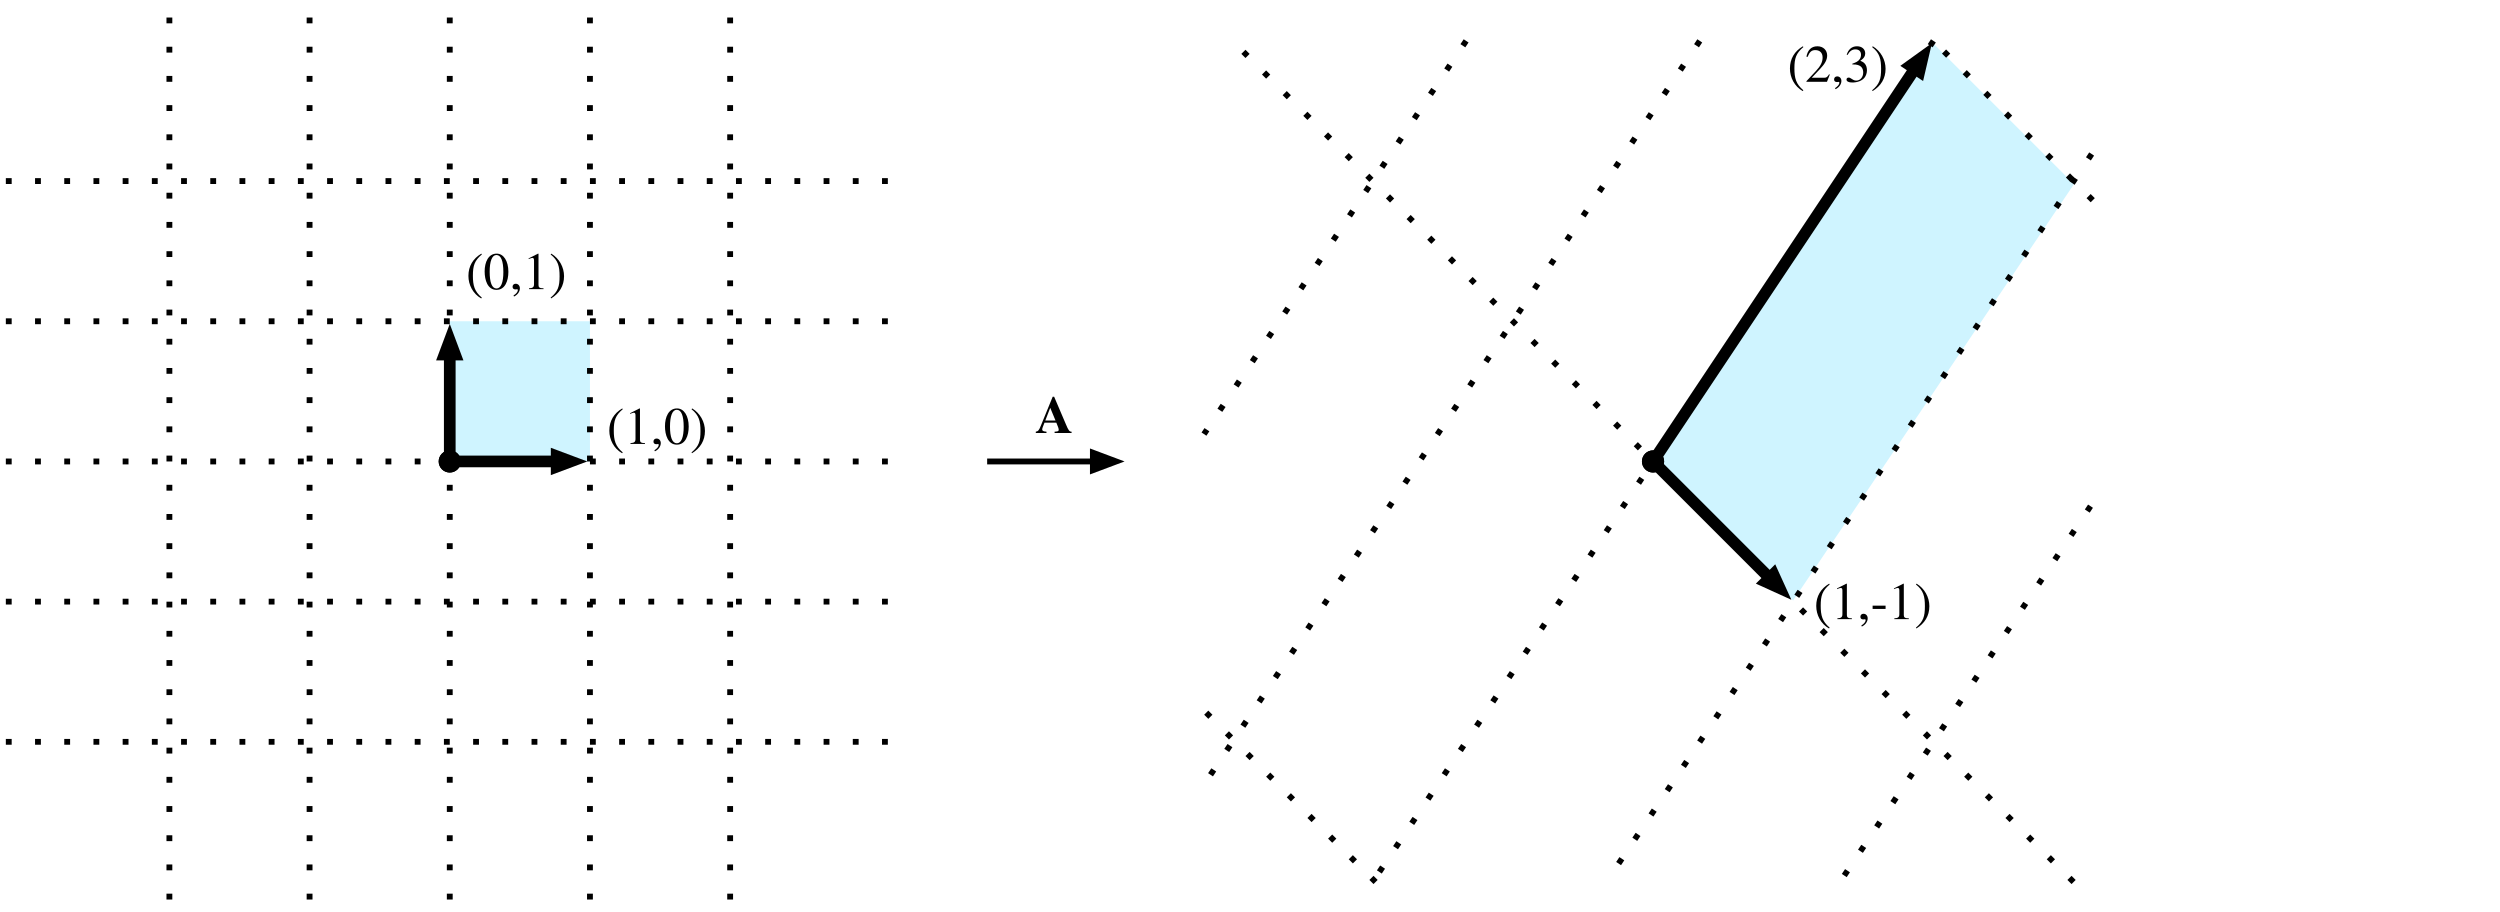
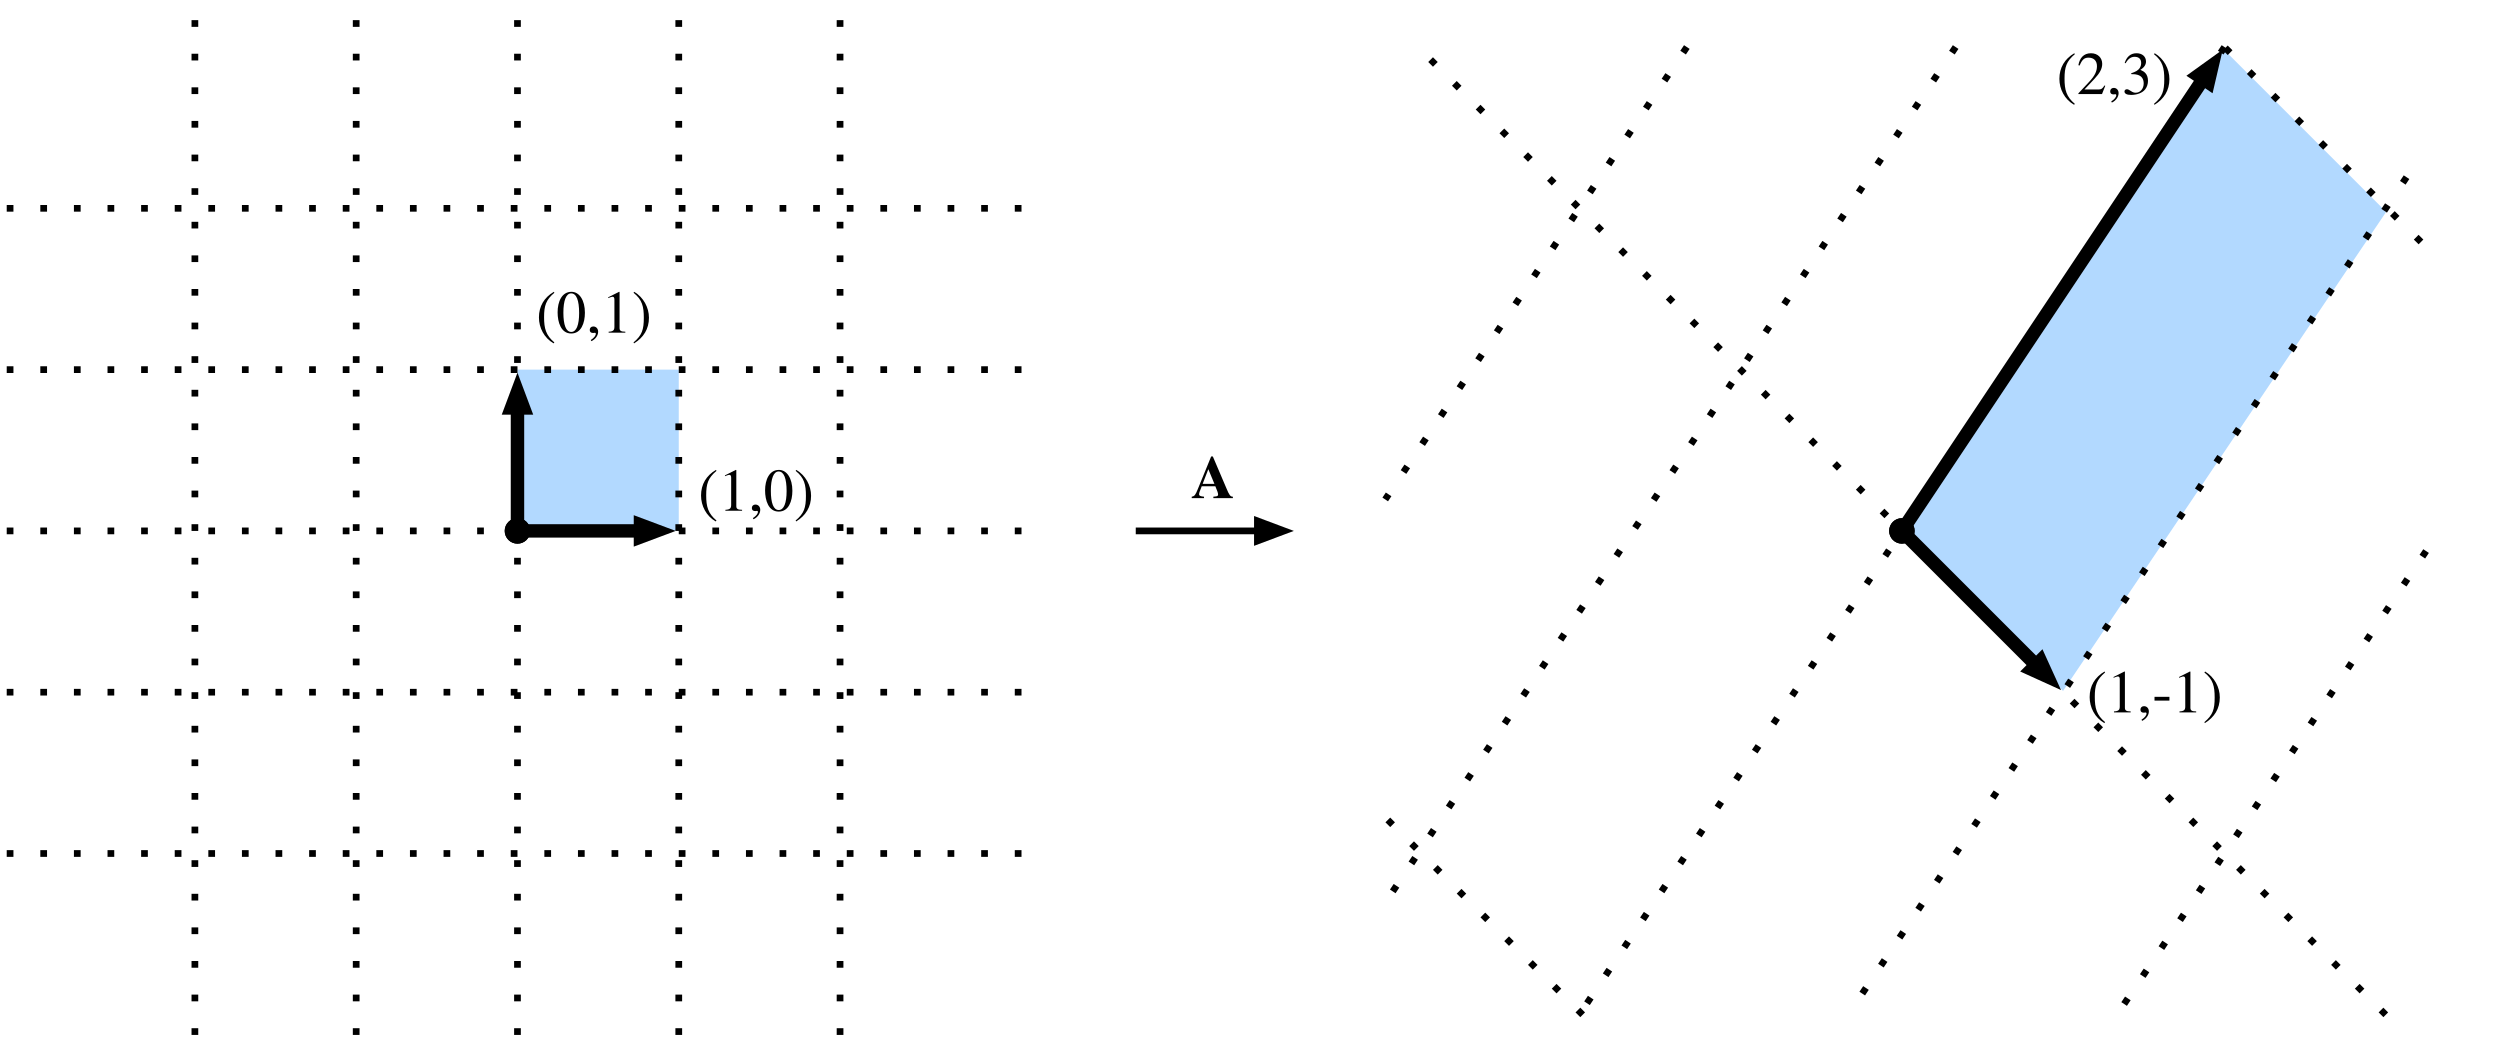
- <svg xmlns="http://www.w3.org/2000/svg" xmlns:xlink="http://www.w3.org/1999/xlink" width="428pt" height="156pt" viewBox="0 0 428 156" version="1.1">
+ <svg xmlns="http://www.w3.org/2000/svg" xmlns:xlink="http://www.w3.org/1999/xlink" width="372pt" height="156pt" viewBox="0 0 372 156" version="1.1">
  <defs>
    <g>
      <symbol overflow="visible" id="glyph0-0">
        <path style="stroke:none;" d="" />
      </symbol>
      <symbol overflow="visible" id="glyph0-1">
        <path style="stroke:none;" d="M 6.203 0 L 6.203 -0.219 C 5.828 -0.219 5.672 -0.422 5.219 -1.516 L 3.219 -6.203 L 2.969 -6.203 L 0.969 -1.312 C 0.625 -0.453 0.5 -0.297 0.078 -0.219 L 0.078 0 L 1.906 0 L 1.906 -0.219 C 1.375 -0.266 1.172 -0.359 1.172 -0.594 C 1.172 -0.812 1.344 -1.188 1.453 -1.469 L 1.562 -1.766 L 3.594 -1.766 C 3.891 -1.062 4 -0.75 4 -0.547 C 4 -0.344 3.891 -0.281 3.594 -0.25 L 3.297 -0.219 L 3.297 0 Z M 3.453 -2.125 L 1.703 -2.125 L 2.547 -4.312 Z M 3.453 -2.125 " />
      </symbol>
      <symbol overflow="visible" id="glyph1-0">
        <path style="stroke:none;" d="" />
      </symbol>
      <symbol overflow="visible" id="glyph1-1">
        <path style="stroke:none;" d="M 2.734 1.453 C 1.469 0.391 1.203 -0.625 1.203 -2.297 C 1.203 -4.031 1.484 -4.875 2.734 -5.938 L 2.656 -6.078 C 1.219 -5.234 0.438 -3.938 0.438 -2.266 C 0.438 -0.734 1.203 0.781 2.625 1.594 Z M 2.734 1.453 " />
      </symbol>
      <symbol overflow="visible" id="glyph1-2">
        <path style="stroke:none;" d="M 4.281 -2.969 C 4.281 -4.812 3.469 -6.078 2.281 -6.078 C 0.844 -6.078 0.219 -4.609 0.219 -3.031 C 0.219 -1.547 0.719 0.125 2.25 0.125 C 3.719 0.125 4.281 -1.422 4.281 -2.969 Z M 3.422 -2.922 C 3.422 -1.141 3.016 -0.109 2.25 -0.109 C 1.469 -0.109 1.078 -1.141 1.078 -2.969 C 1.078 -4.781 1.484 -5.844 2.234 -5.844 C 3.031 -5.844 3.422 -4.797 3.422 -2.922 Z M 3.422 -2.922 " />
      </symbol>
      <symbol overflow="visible" id="glyph1-3">
        <path style="stroke:none;" d="M 0.75 1.266 C 1.375 0.969 1.75 0.406 1.75 -0.141 C 1.75 -0.609 1.438 -0.922 1.031 -0.922 C 0.719 -0.922 0.5 -0.719 0.5 -0.406 C 0.5 -0.094 0.688 0.047 1.016 0.047 C 1.109 0.047 1.203 0.016 1.281 0.016 C 1.344 0.016 1.406 0.078 1.406 0.141 C 1.406 0.438 1.156 0.766 0.656 1.094 Z M 0.75 1.266 " />
      </symbol>
      <symbol overflow="visible" id="glyph1-4">
        <path style="stroke:none;" d="M 3.547 0 L 3.547 -0.141 C 2.875 -0.141 2.688 -0.297 2.688 -0.688 L 2.688 -6.062 L 2.609 -6.078 L 1 -5.266 L 1 -5.141 L 1.234 -5.234 C 1.406 -5.297 1.562 -5.344 1.641 -5.344 C 1.844 -5.344 1.922 -5.203 1.922 -4.891 L 1.922 -0.859 C 1.922 -0.359 1.734 -0.172 1.062 -0.141 L 1.062 0 Z M 3.547 0 " />
      </symbol>
      <symbol overflow="visible" id="glyph1-5">
        <path style="stroke:none;" d="M 0.266 -5.938 C 1.562 -4.906 1.797 -3.875 1.797 -2.203 C 1.797 -0.453 1.531 0.391 0.266 1.453 L 0.344 1.594 C 1.766 0.719 2.562 -0.562 2.562 -2.219 C 2.562 -3.75 1.75 -5.25 0.375 -6.078 Z M 0.266 -5.938 " />
      </symbol>
      <symbol overflow="visible" id="glyph1-6">
        <path style="stroke:none;" d="M 2.562 -1.75 L 2.562 -2.312 L 0.344 -2.312 L 0.344 -1.75 Z M 2.562 -1.75 " />
      </symbol>
      <symbol overflow="visible" id="glyph1-7">
        <path style="stroke:none;" d="M 4.266 -1.234 L 4.141 -1.281 C 3.844 -0.781 3.656 -0.688 3.281 -0.688 L 1.172 -0.688 L 2.656 -2.266 C 3.453 -3.109 3.812 -3.781 3.812 -4.5 C 3.812 -5.391 3.156 -6.078 2.141 -6.078 C 1.031 -6.078 0.453 -5.344 0.266 -4.297 L 0.453 -4.25 C 0.812 -5.125 1.141 -5.422 1.781 -5.422 C 2.547 -5.422 3.031 -4.969 3.031 -4.156 C 3.031 -3.391 2.703 -2.703 1.859 -1.812 L 0.266 -0.109 L 0.266 0 L 3.781 0 Z M 4.266 -1.234 " />
      </symbol>
      <symbol overflow="visible" id="glyph1-8">
        <path style="stroke:none;" d="M 0.547 -4.594 C 0.922 -5.25 1.328 -5.547 1.891 -5.547 C 2.484 -5.547 2.859 -5.234 2.859 -4.625 C 2.859 -4.078 2.578 -3.672 2.141 -3.422 C 1.953 -3.312 1.719 -3.219 1.375 -3.094 L 1.375 -2.969 C 1.891 -2.969 2.094 -2.938 2.297 -2.875 C 2.922 -2.703 3.234 -2.266 3.234 -1.578 C 3.234 -0.812 2.734 -0.203 2.062 -0.203 C 1.812 -0.203 1.625 -0.25 1.281 -0.484 C 1.031 -0.656 0.891 -0.719 0.734 -0.719 C 0.531 -0.719 0.375 -0.578 0.375 -0.391 C 0.375 -0.062 0.719 0.125 1.375 0.125 C 2.172 0.125 3.031 -0.141 3.469 -0.719 C 3.719 -1.047 3.875 -1.5 3.875 -1.969 C 3.875 -2.438 3.734 -2.859 3.484 -3.125 C 3.297 -3.328 3.125 -3.438 2.734 -3.609 C 3.344 -3.969 3.578 -4.422 3.578 -4.844 C 3.578 -5.594 3 -6.078 2.172 -6.078 C 1.234 -6.078 0.672 -5.484 0.406 -4.625 Z M 0.547 -4.594 " />
      </symbol>
    </g>
  </defs>
  <g id="surface1">
-     <path style=" stroke:none;fill-rule:nonzero;fill:rgb(81.177%,95.686%,100%);fill-opacity:1;" d="M 282.738 78.57 L 306.98 102.812 L 355 31.621 L 355 31.465 L 330.82 7.285 Z M 282.738 78.57 " />
-     <path style=" stroke:none;fill-rule:nonzero;fill:rgb(81.177%,95.686%,100%);fill-opacity:1;" d="M 77 55 L 101 55 L 101 79 L 77 79 Z M 77 55 " />
+     <path style=" stroke:none;fill-rule:nonzero;fill:rgb(69.804%,85.098%,100%);fill-opacity:1;" d="M 282.738 78.57 L 306.98 102.812 L 355 31.621 L 355 31.465 L 330.82 7.285 Z M 282.738 78.57 " />
+     <path style=" stroke:none;fill-rule:nonzero;fill:rgb(69.804%,85.098%,100%);fill-opacity:1;" d="M 77 55 L 101 55 L 101 79 L 77 79 Z M 77 55 " />
    <path style="fill:none;stroke-width:1;stroke-linecap:butt;stroke-linejoin:round;stroke:rgb(0%,0%,0%);stroke-opacity:1;stroke-dasharray:1,4;stroke-miterlimit:10;" d="M 0 76 L 152 76 " transform="matrix(1,0,0,1,1,3)" />
    <path style="fill:none;stroke-width:1;stroke-linecap:butt;stroke-linejoin:round;stroke:rgb(0%,0%,0%);stroke-opacity:1;stroke-dasharray:1,4;stroke-miterlimit:10;" d="M 76 0 L 76 152 " transform="matrix(1,0,0,1,1,3)" />
    <path style="fill:none;stroke-width:1;stroke-linecap:butt;stroke-linejoin:round;stroke:rgb(0%,0%,0%);stroke-opacity:1;stroke-dasharray:1,4;stroke-miterlimit:10;" d="M 100 0 L 100 152 " transform="matrix(1,0,0,1,1,3)" />
    <path style="fill:none;stroke-width:1;stroke-linecap:butt;stroke-linejoin:round;stroke:rgb(0%,0%,0%);stroke-opacity:1;stroke-dasharray:1,4;stroke-miterlimit:10;" d="M 124 0 L 124 152 " transform="matrix(1,0,0,1,1,3)" />
    <path style="fill:none;stroke-width:1;stroke-linecap:butt;stroke-linejoin:round;stroke:rgb(0%,0%,0%);stroke-opacity:1;stroke-dasharray:1,4;stroke-miterlimit:10;" d="M 52 0 L 52 152 " transform="matrix(1,0,0,1,1,3)" />
    <path style="fill:none;stroke-width:1;stroke-linecap:butt;stroke-linejoin:round;stroke:rgb(0%,0%,0%);stroke-opacity:1;stroke-dasharray:1,4;stroke-miterlimit:10;" d="M 28 0 L 28 152 " transform="matrix(1,0,0,1,1,3)" />
    <path style="fill:none;stroke-width:1;stroke-linecap:butt;stroke-linejoin:round;stroke:rgb(0%,0%,0%);stroke-opacity:1;stroke-dasharray:1,4;stroke-miterlimit:10;" d="M 0 52 L 152 52 " transform="matrix(1,0,0,1,1,3)" />
    <path style="fill:none;stroke-width:1;stroke-linecap:butt;stroke-linejoin:round;stroke:rgb(0%,0%,0%);stroke-opacity:1;stroke-dasharray:1,4;stroke-miterlimit:10;" d="M 0 28 L 152 28 " transform="matrix(1,0,0,1,1,3)" />
    <path style="fill:none;stroke-width:1;stroke-linecap:butt;stroke-linejoin:round;stroke:rgb(0%,0%,0%);stroke-opacity:1;stroke-dasharray:1,4;stroke-miterlimit:10;" d="M 0 100 L 152 100 " transform="matrix(1,0,0,1,1,3)" />
    <path style="fill:none;stroke-width:1;stroke-linecap:butt;stroke-linejoin:round;stroke:rgb(0%,0%,0%);stroke-opacity:1;stroke-dasharray:1,4;stroke-miterlimit:10;" d="M 0 124 L 152 124 " transform="matrix(1,0,0,1,1,3)" />
    <path style="fill:none;stroke-width:2;stroke-linecap:butt;stroke-linejoin:round;stroke:rgb(0%,0%,0%);stroke-opacity:1;stroke-miterlimit:10;" d="M 76 57.699 L 76 75.102 " transform="matrix(1,0,0,1,1,3)" />
    <path style="fill-rule:nonzero;fill:rgb(0%,0%,0%);fill-opacity:1;stroke-width:2;stroke-linecap:butt;stroke-linejoin:miter;stroke:rgb(0%,0%,0%);stroke-opacity:1;stroke-miterlimit:10;" d="M 75.363 75.363 C 75.715 75.012 76.285 75.012 76.637 75.363 C 76.988 75.715 76.988 76.285 76.637 76.637 C 76.285 76.988 75.715 76.988 75.363 76.637 C 75.012 76.285 75.012 75.715 75.363 75.363 " transform="matrix(1,0,0,1,1,3)" />
    <path style="fill-rule:nonzero;fill:rgb(0%,0%,0%);fill-opacity:1;stroke-width:2;stroke-linecap:butt;stroke-linejoin:miter;stroke:rgb(0%,0%,0%);stroke-opacity:1;stroke-miterlimit:10;" d="M 76 55.301 L 75.102 57.699 L 76.898 57.699 Z M 76 55.301 " transform="matrix(1,0,0,1,1,3)" />
    <path style="fill:none;stroke-width:2;stroke-linecap:butt;stroke-linejoin:round;stroke:rgb(0%,0%,0%);stroke-opacity:1;stroke-miterlimit:10;" d="M 94.301 76 L 76.898 76 " transform="matrix(1,0,0,1,1,3)" />
    <path style="fill-rule:nonzero;fill:rgb(0%,0%,0%);fill-opacity:1;stroke-width:2;stroke-linecap:butt;stroke-linejoin:miter;stroke:rgb(0%,0%,0%);stroke-opacity:1;stroke-miterlimit:10;" d="M 76.637 75.363 C 76.988 75.715 76.988 76.285 76.637 76.637 C 76.285 76.988 75.715 76.988 75.363 76.637 C 75.012 76.285 75.012 75.715 75.363 75.363 C 75.715 75.012 76.285 75.012 76.637 75.363 " transform="matrix(1,0,0,1,1,3)" />
    <path style="fill-rule:nonzero;fill:rgb(0%,0%,0%);fill-opacity:1;stroke-width:2;stroke-linecap:butt;stroke-linejoin:miter;stroke:rgb(0%,0%,0%);stroke-opacity:1;stroke-miterlimit:10;" d="M 96.699 76 L 94.301 75.102 L 94.301 76.898 Z M 96.699 76 " transform="matrix(1,0,0,1,1,3)" />
    <path style="fill:none;stroke-width:2;stroke-linecap:butt;stroke-linejoin:round;stroke:rgb(0%,0%,0%);stroke-opacity:1;stroke-miterlimit:10;" d="M 326.84 8.742 L 282.5 75.25 " transform="matrix(1,0,0,1,1,3)" />
    <path style="fill-rule:nonzero;fill:rgb(0%,0%,0%);fill-opacity:1;stroke-width:2;stroke-linecap:butt;stroke-linejoin:miter;stroke:rgb(0%,0%,0%);stroke-opacity:1;stroke-miterlimit:10;" d="M 281.824 75.117 C 282.312 75.02 282.785 75.336 282.883 75.824 C 282.98 76.312 282.664 76.785 282.176 76.883 C 281.688 76.98 281.215 76.664 281.117 76.176 C 281.02 75.688 281.336 75.215 281.824 75.117 " transform="matrix(1,0,0,1,1,3)" />
    <path style="fill-rule:nonzero;fill:rgb(0%,0%,0%);fill-opacity:1;stroke-width:2;stroke-linecap:butt;stroke-linejoin:miter;stroke:rgb(0%,0%,0%);stroke-opacity:1;stroke-miterlimit:10;" d="M 328.168 6.746 L 326.09 8.242 L 327.586 9.242 Z M 328.168 6.746 " transform="matrix(1,0,0,1,1,3)" />
    <path style="fill:none;stroke-width:2;stroke-linecap:butt;stroke-linejoin:round;stroke:rgb(0%,0%,0%);stroke-opacity:1;stroke-miterlimit:10;" d="M 301.969 95.969 L 282.637 76.637 " transform="matrix(1,0,0,1,1,3)" />
    <path style="fill-rule:nonzero;fill:rgb(0%,0%,0%);fill-opacity:1;stroke-width:2;stroke-linecap:butt;stroke-linejoin:miter;stroke:rgb(0%,0%,0%);stroke-opacity:1;stroke-miterlimit:10;" d="M 282.898 76 C 282.898 76.496 282.496 76.898 282 76.898 C 281.504 76.898 281.102 76.496 281.102 76 C 281.102 75.504 281.504 75.102 282 75.102 C 282.496 75.102 282.898 75.504 282.898 76 " transform="matrix(1,0,0,1,1,3)" />
    <path style="fill-rule:nonzero;fill:rgb(0%,0%,0%);fill-opacity:1;stroke-width:2;stroke-linecap:butt;stroke-linejoin:miter;stroke:rgb(0%,0%,0%);stroke-opacity:1;stroke-miterlimit:10;" d="M 303.668 97.668 L 302.605 95.332 L 301.332 96.605 Z M 303.668 97.668 " transform="matrix(1,0,0,1,1,3)" />
    <path style="fill:none;stroke-width:1;stroke-linecap:butt;stroke-linejoin:round;stroke:rgb(0%,0%,0%);stroke-opacity:1;stroke-dasharray:1,4;stroke-miterlimit:10;" d="M 330 4 L 234 148 " transform="matrix(1,0,0,1,1,3)" />
    <path style="fill:none;stroke-width:1;stroke-linecap:butt;stroke-linejoin:round;stroke:rgb(0%,0%,0%);stroke-opacity:1;stroke-dasharray:1,4;stroke-miterlimit:10;" d="M 354 148 L 210 4 " transform="matrix(1,0,0,1,1,3)" />
    <path style="fill:none;stroke-width:1;stroke-linecap:butt;stroke-linejoin:round;stroke:rgb(0%,0%,0%);stroke-opacity:1;stroke-dasharray:1,4;stroke-miterlimit:10;" d="M 234.5 148 L 205.301 118.801 " transform="matrix(1,0,0,1,1,3)" />
    <path style="fill:none;stroke-width:1;stroke-linecap:butt;stroke-linejoin:round;stroke:rgb(0%,0%,0%);stroke-opacity:1;stroke-dasharray:1,4;stroke-miterlimit:10;" d="M 250 4 L 205.121 71.32 " transform="matrix(1,0,0,1,1,3)" />
    <path style="fill:none;stroke-width:1;stroke-linecap:butt;stroke-linejoin:round;stroke:rgb(0%,0%,0%);stroke-opacity:1;stroke-dasharray:1,4;stroke-miterlimit:10;" d="M 290 4 L 205.043 131.438 " transform="matrix(1,0,0,1,1,3)" />
    <path style="fill:none;stroke-width:1;stroke-linecap:butt;stroke-linejoin:round;stroke:rgb(0%,0%,0%);stroke-opacity:1;stroke-dasharray:1,4;stroke-miterlimit:10;" d="M 357.09 23.367 L 274 148 " transform="matrix(1,0,0,1,1,3)" />
-     <path style="fill:none;stroke-width:1;stroke-linecap:butt;stroke-linejoin:round;stroke:rgb(0%,0%,0%);stroke-opacity:1;stroke-dasharray:1,4;stroke-miterlimit:10;" d="M 357.277 31.277 L 330 4 " transform="matrix(1,0,0,1,1,3)" />
-     <path style="fill:none;stroke-width:1;stroke-linecap:butt;stroke-linejoin:round;stroke:rgb(0%,0%,0%);stroke-opacity:1;stroke-dasharray:1,4;stroke-miterlimit:10;" d="M 356.895 83.66 L 314 148 " transform="matrix(1,0,0,1,1,3)" />
+     <path style="fill:none;stroke-width:1;stroke-linecap:butt;stroke-linejoin:round;stroke:rgb(0%,0%,0%);stroke-opacity:1;stroke-dasharray:1,4;stroke-miterlimit:10;" d="M 359.242 33 L 330 4 " transform="matrix(1,0,0,1,1,3)" />
+     <path style="fill:none;stroke-width:1;stroke-linecap:butt;stroke-linejoin:round;stroke:rgb(0%,0%,0%);stroke-opacity:1;stroke-dasharray:1,4;stroke-miterlimit:10;" d="M 360 79 L 314 148 " transform="matrix(1,0,0,1,1,3)" />
    <path style="fill:none;stroke-width:1;stroke-linecap:butt;stroke-linejoin:round;stroke:rgb(0%,0%,0%);stroke-opacity:1;stroke-miterlimit:10;" d="M 186.102 76 L 168 76 " transform="matrix(1,0,0,1,1,3)" />
    <path style="fill-rule:nonzero;fill:rgb(0%,0%,0%);fill-opacity:1;stroke-width:1;stroke-linecap:butt;stroke-linejoin:miter;stroke:rgb(0%,0%,0%);stroke-opacity:1;stroke-miterlimit:10;" d="M 190.102 76 L 186.102 74.5 L 186.102 77.5 Z M 190.102 76 " transform="matrix(1,0,0,1,1,3)" />
    <g style="fill:rgb(0%,0%,0%);fill-opacity:1;">
      <use xlink:href="#glyph0-1" x="177.251" y="74.126" />
    </g>
    <g style="fill:rgb(0%,0%,0%);fill-opacity:1;">
      <use xlink:href="#glyph1-1" x="79.756" y="49.5" />
      <use xlink:href="#glyph1-2" x="82.753" y="49.5" />
      <use xlink:href="#glyph1-3" x="87.253" y="49.5" />
      <use xlink:href="#glyph1-4" x="89.503" y="49.5" />
      <use xlink:href="#glyph1-5" x="94.003" y="49.5" />
    </g>
    <g style="fill:rgb(0%,0%,0%);fill-opacity:1;">
      <use xlink:href="#glyph1-1" x="103.878" y="76" />
      <use xlink:href="#glyph1-4" x="106.875" y="76" />
      <use xlink:href="#glyph1-3" x="111.375" y="76" />
      <use xlink:href="#glyph1-2" x="113.625" y="76" />
      <use xlink:href="#glyph1-5" x="118.125" y="76" />
    </g>
    <g style="fill:rgb(0%,0%,0%);fill-opacity:1;">
      <use xlink:href="#glyph1-1" x="310.502" y="106" />
      <use xlink:href="#glyph1-4" x="313.498" y="106" />
      <use xlink:href="#glyph1-3" x="317.998" y="106" />
      <use xlink:href="#glyph1-6" x="320.248" y="106" />
      <use xlink:href="#glyph1-4" x="323.245" y="106" />
      <use xlink:href="#glyph1-5" x="327.745" y="106" />
    </g>
    <g style="fill:rgb(0%,0%,0%);fill-opacity:1;">
      <use xlink:href="#glyph1-1" x="306" y="14" />
      <use xlink:href="#glyph1-7" x="308.997" y="14" />
      <use xlink:href="#glyph1-3" x="313.497" y="14" />
      <use xlink:href="#glyph1-8" x="315.747" y="14" />
      <use xlink:href="#glyph1-5" x="320.247" y="14" />
    </g>
  </g>
</svg>
